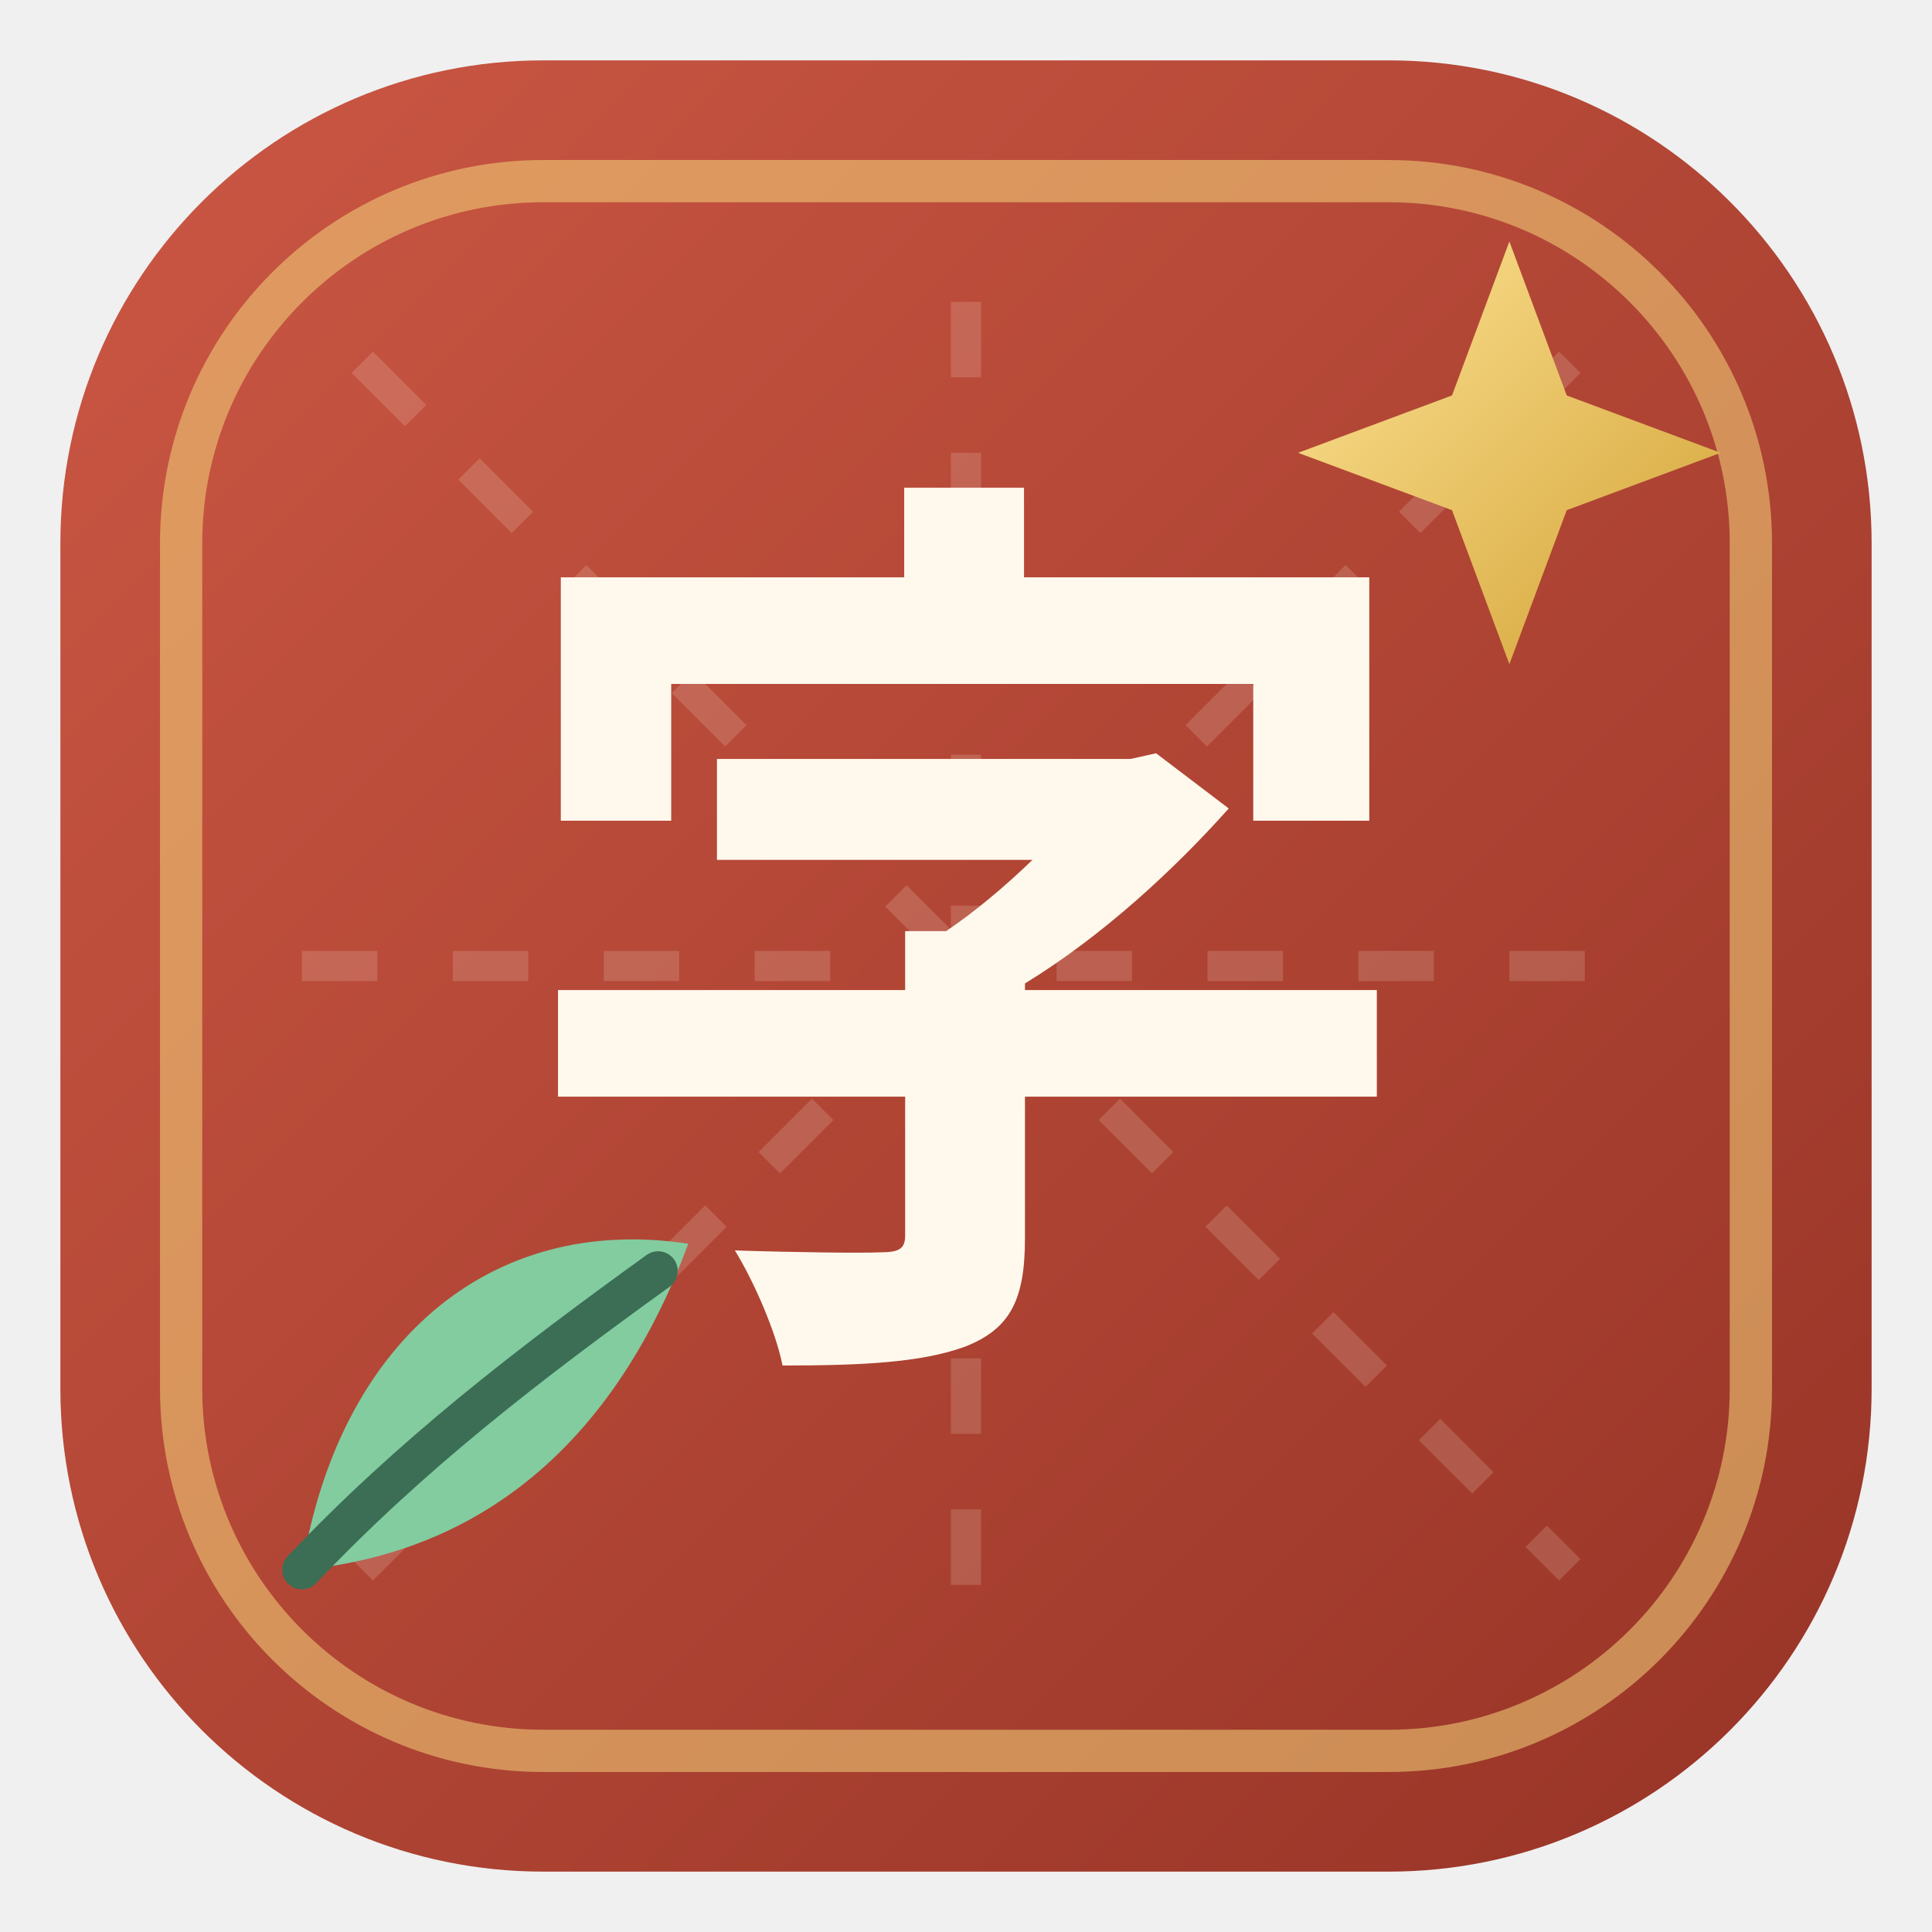
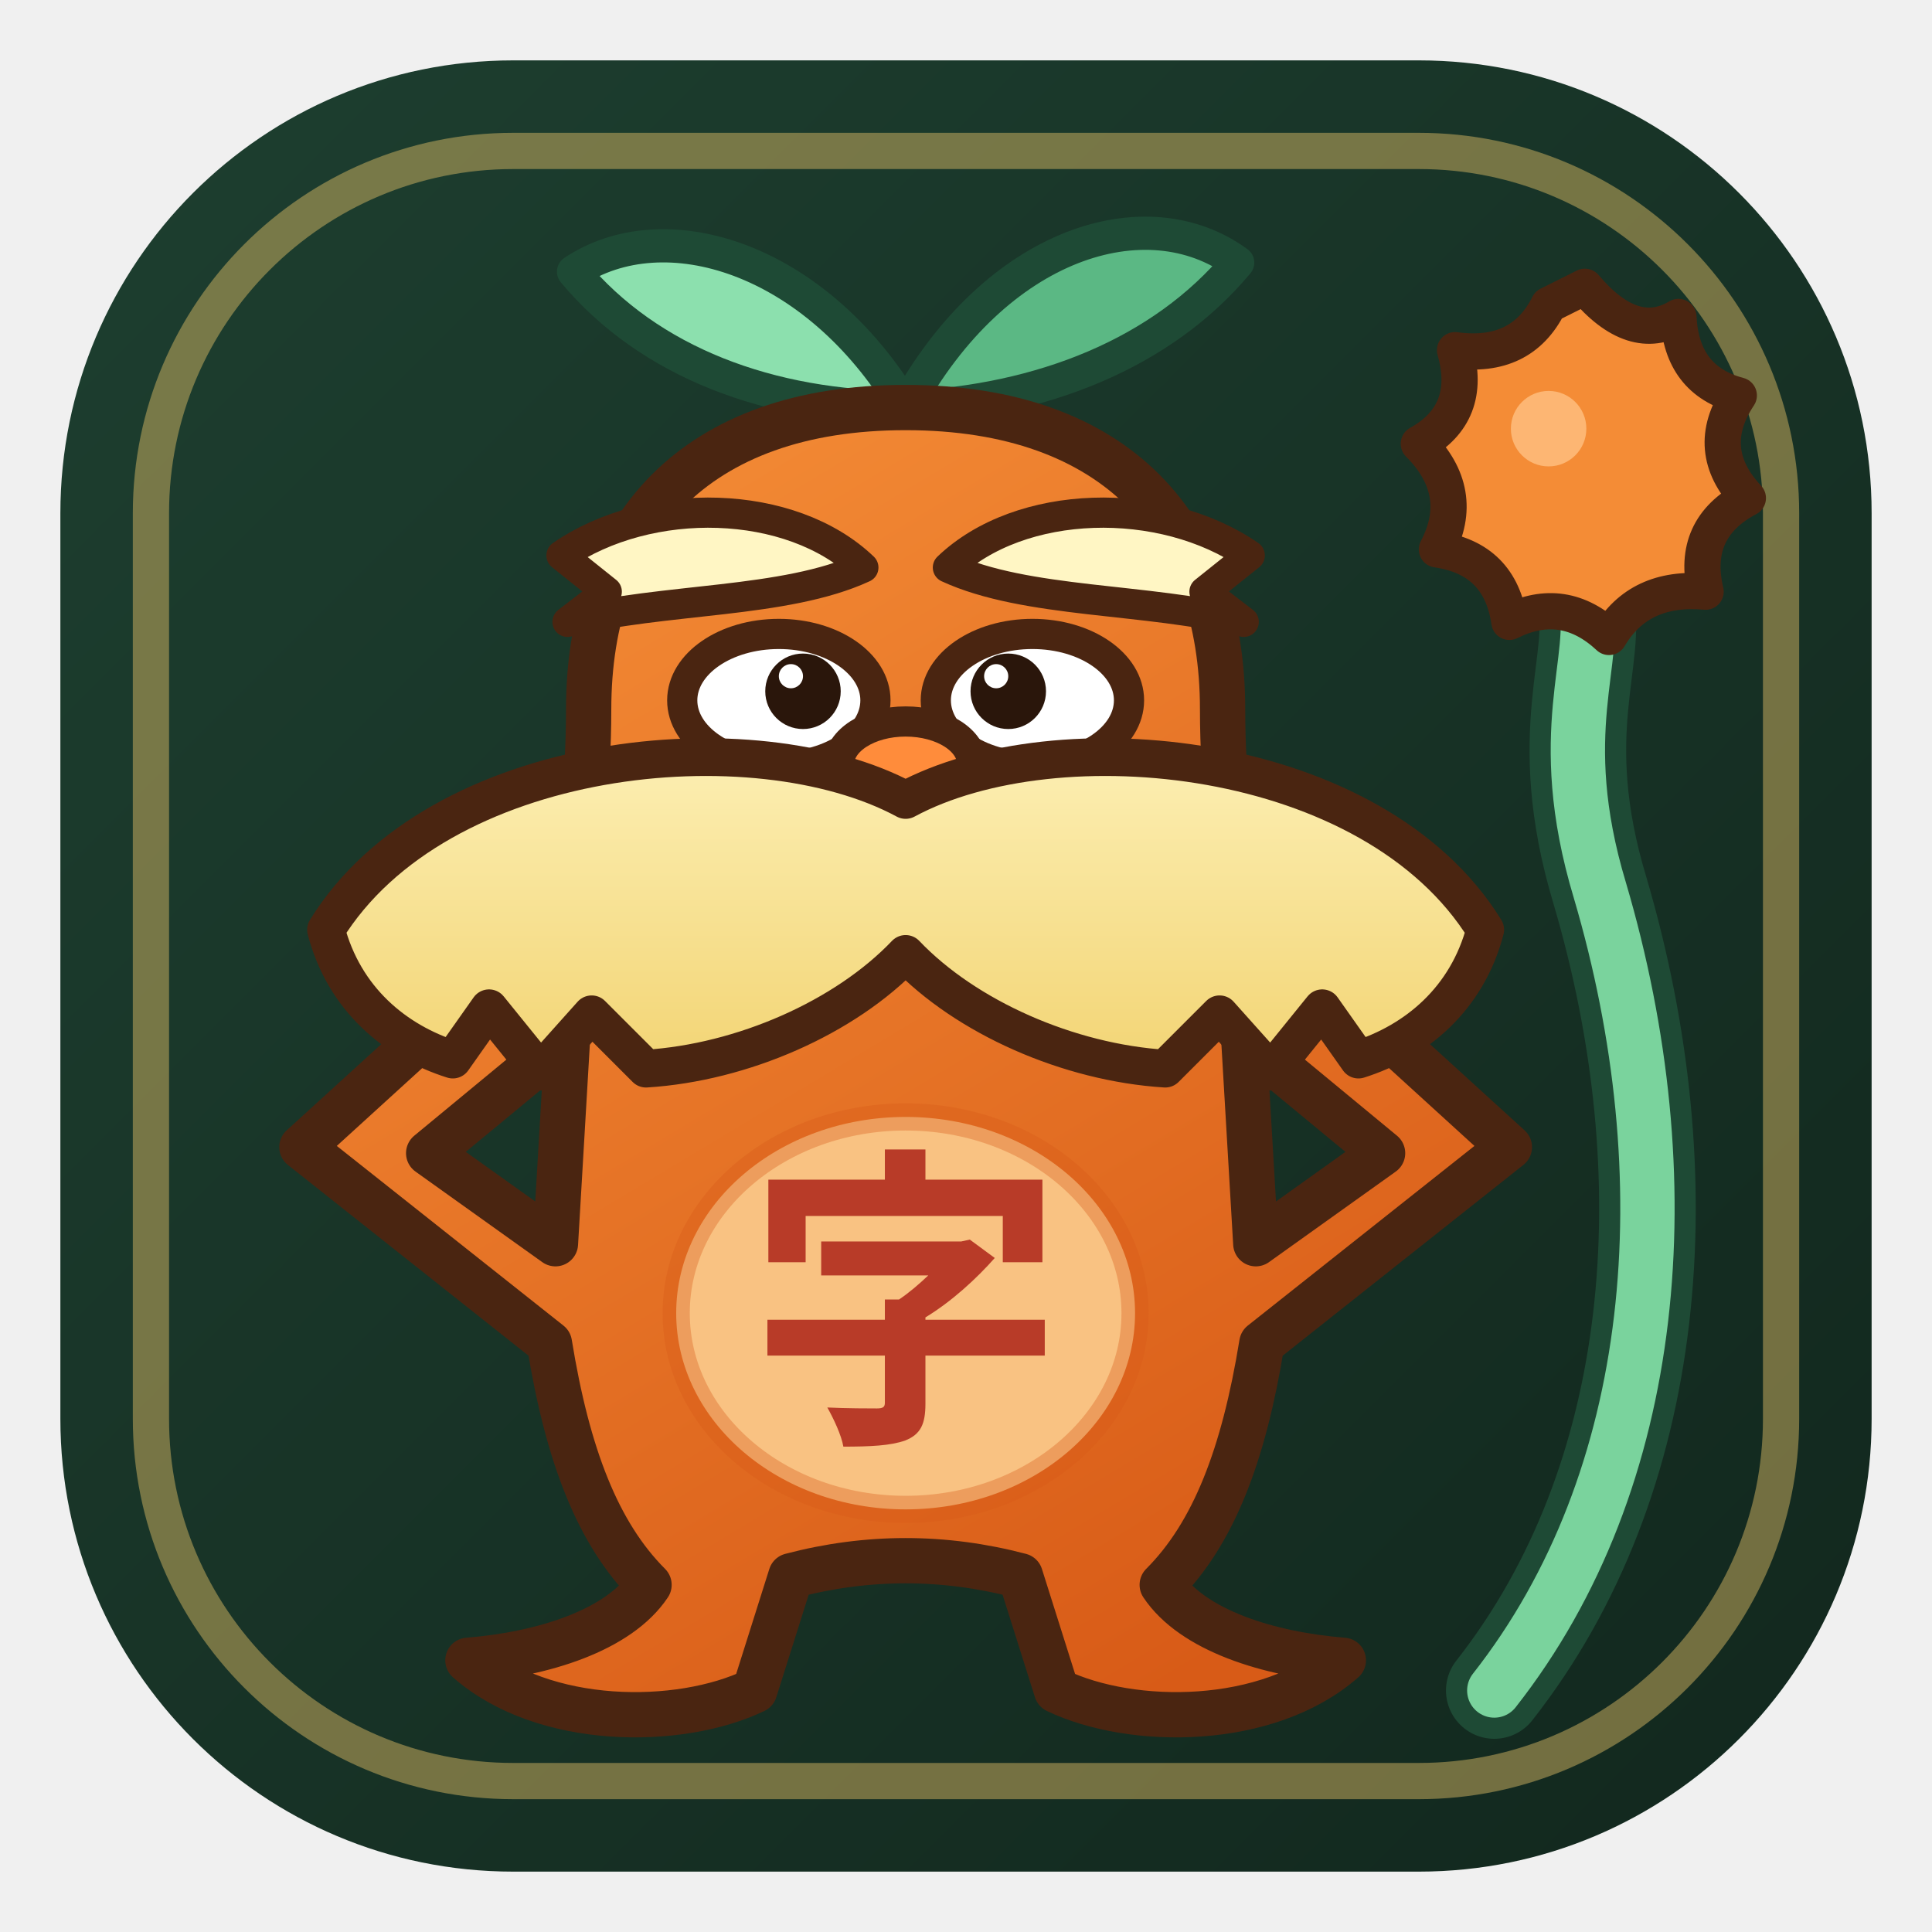
<svg xmlns="http://www.w3.org/2000/svg" viewBox="0 0 64 64" fill="none">
  <defs>
-     <linearGradient id="sealGrad" x1="6" y1="6" x2="58" y2="58" gradientUnits="userSpaceOnUse">
-       <stop offset="0%" stop-color="#C85542" />
-       <stop offset="100%" stop-color="#9A3628" />
+     <linearGradient id="loraxGuardianBg" x1="4" y1="4" x2="60" y2="60" gradientUnits="userSpaceOnUse">
+       <stop offset="0%" stop-color="#1D3E2F" />
+       <stop offset="100%" stop-color="#12281E" />
    </linearGradient>
-     <linearGradient id="goldStar" x1="42" y1="8" x2="56" y2="22" gradientUnits="userSpaceOnUse">
-       <stop offset="0%" stop-color="#FFE699" />
-       <stop offset="100%" stop-color="#D4A438" />
+     <linearGradient id="furGrad" x1="18" y1="14" x2="42" y2="54" gradientUnits="userSpaceOnUse">
+       <stop offset="0%" stop-color="#F48C36" />
+       <stop offset="100%" stop-color="#D85B17" />
+     </linearGradient>
+     <linearGradient id="mustacheGrad" x1="30" y1="22" x2="30" y2="38" gradientUnits="userSpaceOnUse">
+       <stop offset="0%" stop-color="#FFF6C4" />
+       <stop offset="100%" stop-color="#F0CE65" />
    </linearGradient>
  </defs>
-   <rect x="2" y="2" width="60" height="60" rx="16" fill="url(#sealGrad)" />
-   <rect x="6" y="6" width="52" height="52" rx="12" stroke="#F4D37B" stroke-opacity="0.55" stroke-width="1.4" />
-   <path d="M32 10V54M10 32H54M12 12L52 52M52 12L12 52" stroke="#FFF8E8" stroke-opacity="0.16" stroke-width="1" stroke-dasharray="2.5 2.5" />
-   <text x="32" y="42.5" text-anchor="middle" fill="#FFF9ED" font-family="'Noto Serif SC','Songti SC','PingFang SC',serif" font-weight="900" font-size="31">字</text>
-   <path d="M50 8L51.9 13.1L57 15L51.9 16.9L50 22L48.1 16.9L43 15L48.1 13.1Z" fill="url(#goldStar)" />
-   <path d="M10 52C11.2 44.5 16.2 40.2 22.8 41.2C20.5 47.4 16.3 51.4 10 52Z" fill="#82CCA0" />
-   <path d="M10 52C13.6 48.2 17.5 45.2 21.8 42.1" stroke="#3B6E55" stroke-width="1.3" stroke-linecap="round" />
+   <rect x="2" y="2" width="60" height="60" rx="15" fill="url(#loraxGuardianBg)" />
+   <rect x="5" y="5" width="54" height="54" rx="12" stroke="#E9C46A" stroke-opacity="0.45" stroke-width="1.2" />
+   <path d="M49.5 56C55 49 55.8 39 53 29.5C51.4 24.2 53 21.8 52.5 19.8" stroke="#1E4A35" stroke-width="3.2" stroke-linecap="round" />
+   <path d="M49.5 56C55 49 55.8 39 53 29.5C51.4 24.2 53 21.8 52.5 19.8" stroke="#7AD39D" stroke-width="1.8" stroke-linecap="round" />
+   <path d="M52.5 9.5Q54.1 11.4 55.6 10.5Q55.7 12.6 57.6 13.1Q56.4 14.9 57.9 16.5Q56 17.5 56.5 19.6Q54.3 19.4 53.3 21.1Q51.8 19.7 50 20.6Q49.7 18.5 47.6 18.2Q48.6 16.3 47 14.7Q48.8 13.7 48.2 11.6Q50.4 11.9 51.3 10.1Z" fill="#F48C36" stroke="#4A2511" stroke-width="1.2" stroke-linejoin="round" />
+   <circle cx="51.3" cy="14.2" r="1.25" fill="#FFC182" opacity="0.8" />
+   <path d="M30 13.5C27 8.5 22 7 19 9C21.5 12 25.5 13.5 30 13.5Z" fill="#8CE0AE" stroke="#1E4A35" stroke-width="1.1" stroke-linejoin="round" />
+   <path d="M30 13.5C33 8 38 6.5 41 8.7C38.5 11.7 34.5 13.3 30 13.5Z" fill="#5BB884" stroke="#1E4A35" stroke-width="1.1" stroke-linejoin="round" />
+   <path fill-rule="evenodd" clip-rule="evenodd" d="M30 13.5C23 13.5 19.5 17.5 19.5 23.5C19.5 26 19.2 28 19 29.8L10 38L18.2 44.5C18.8 48.2 19.8 50.8 21.5 52.5C20.5 54 18 54.8 15.5 55C18 57.2 22.5 57.2 25 56L26.2 52.2Q30 51.2 33.8 52.2L35 56C37.5 57.2 42 57.2 44.5 55C42 54.8 39.5 54 38.5 52.5C40.2 50.8 41.2 48.2 41.8 44.5L50 38L41 29.8C40.8 28 40.5 26 40.5 23.5C40.5 17.5 37 13.5 30 13.5ZM14.2 38.2L18.8 34.4L18.4 41.2ZM45.8 38.2L41.2 34.4L41.6 41.2Z" fill="url(#furGrad)" stroke="#4A2511" stroke-width="1.5" stroke-linejoin="round" />
+   <ellipse cx="30" cy="43.5" rx="7.6" ry="6.5" fill="#F9C282" stroke="#D85B17" stroke-opacity="0.35" stroke-width="0.9" />
+   <text x="30" y="47" text-anchor="middle" fill="#B83B28" font-family="'Noto Serif SC','Songti SC','PingFang SC',serif" font-weight="900" font-size="10.5">字</text>
+   <ellipse cx="25.8" cy="23.2" rx="3.2" ry="2.2" fill="#FFFFFF" stroke="#4A2511" stroke-width="1" />
+   <ellipse cx="34.2" cy="23.2" rx="3.2" ry="2.2" fill="#FFFFFF" stroke="#4A2511" stroke-width="1" />
+   <circle cx="26.6" cy="22.9" r="1.25" fill="#2A160B" />
+   <circle cx="33.4" cy="22.9" r="1.25" fill="#2A160B" />
+   <circle cx="26.2" cy="22.4" r="0.4" fill="#FFFFFF" />
+   <circle cx="33.0" cy="22.4" r="0.4" fill="#FFFFFF" />
+   <ellipse cx="30" cy="25.3" rx="2.2" ry="1.4" fill="#FF8C3B" stroke="#4A2511" stroke-width="1" />
+   <path d="M28.6 18.8C26.2 16.5 21.5 16.4 18.6 18.4L20.1 19.6L18.8 20.6C22 19.8 26 20 28.6 18.8Z" fill="url(#mustacheGrad)" stroke="#4A2511" stroke-width="1" stroke-linejoin="round" />
+   <path d="M31.4 18.8C33.8 16.5 38.5 16.4 41.4 18.4L39.9 19.6L41.2 20.6C38 19.8 34 20 31.4 18.8Z" fill="url(#mustacheGrad)" stroke="#4A2511" stroke-width="1" stroke-linejoin="round" />
+   <path d="M30 26.5C25 23.8 14.5 24.8 10.8 30.8C11.4 33.1 13.1 34.5 15 35.1L16.2 33.4L17.9 35.5L19.6 33.6L21.4 35.4C24.6 35.2 28 33.7 30 31.6C32 33.7 35.4 35.2 38.6 35.4L40.4 33.6L42.1 35.5L43.8 33.4L45 35.1C46.9 34.5 48.6 33.1 49.2 30.8C45.5 24.8 35 23.8 30 26.5Z" fill="url(#mustacheGrad)" stroke="#4A2511" stroke-width="1.25" stroke-linejoin="round" />
</svg>
